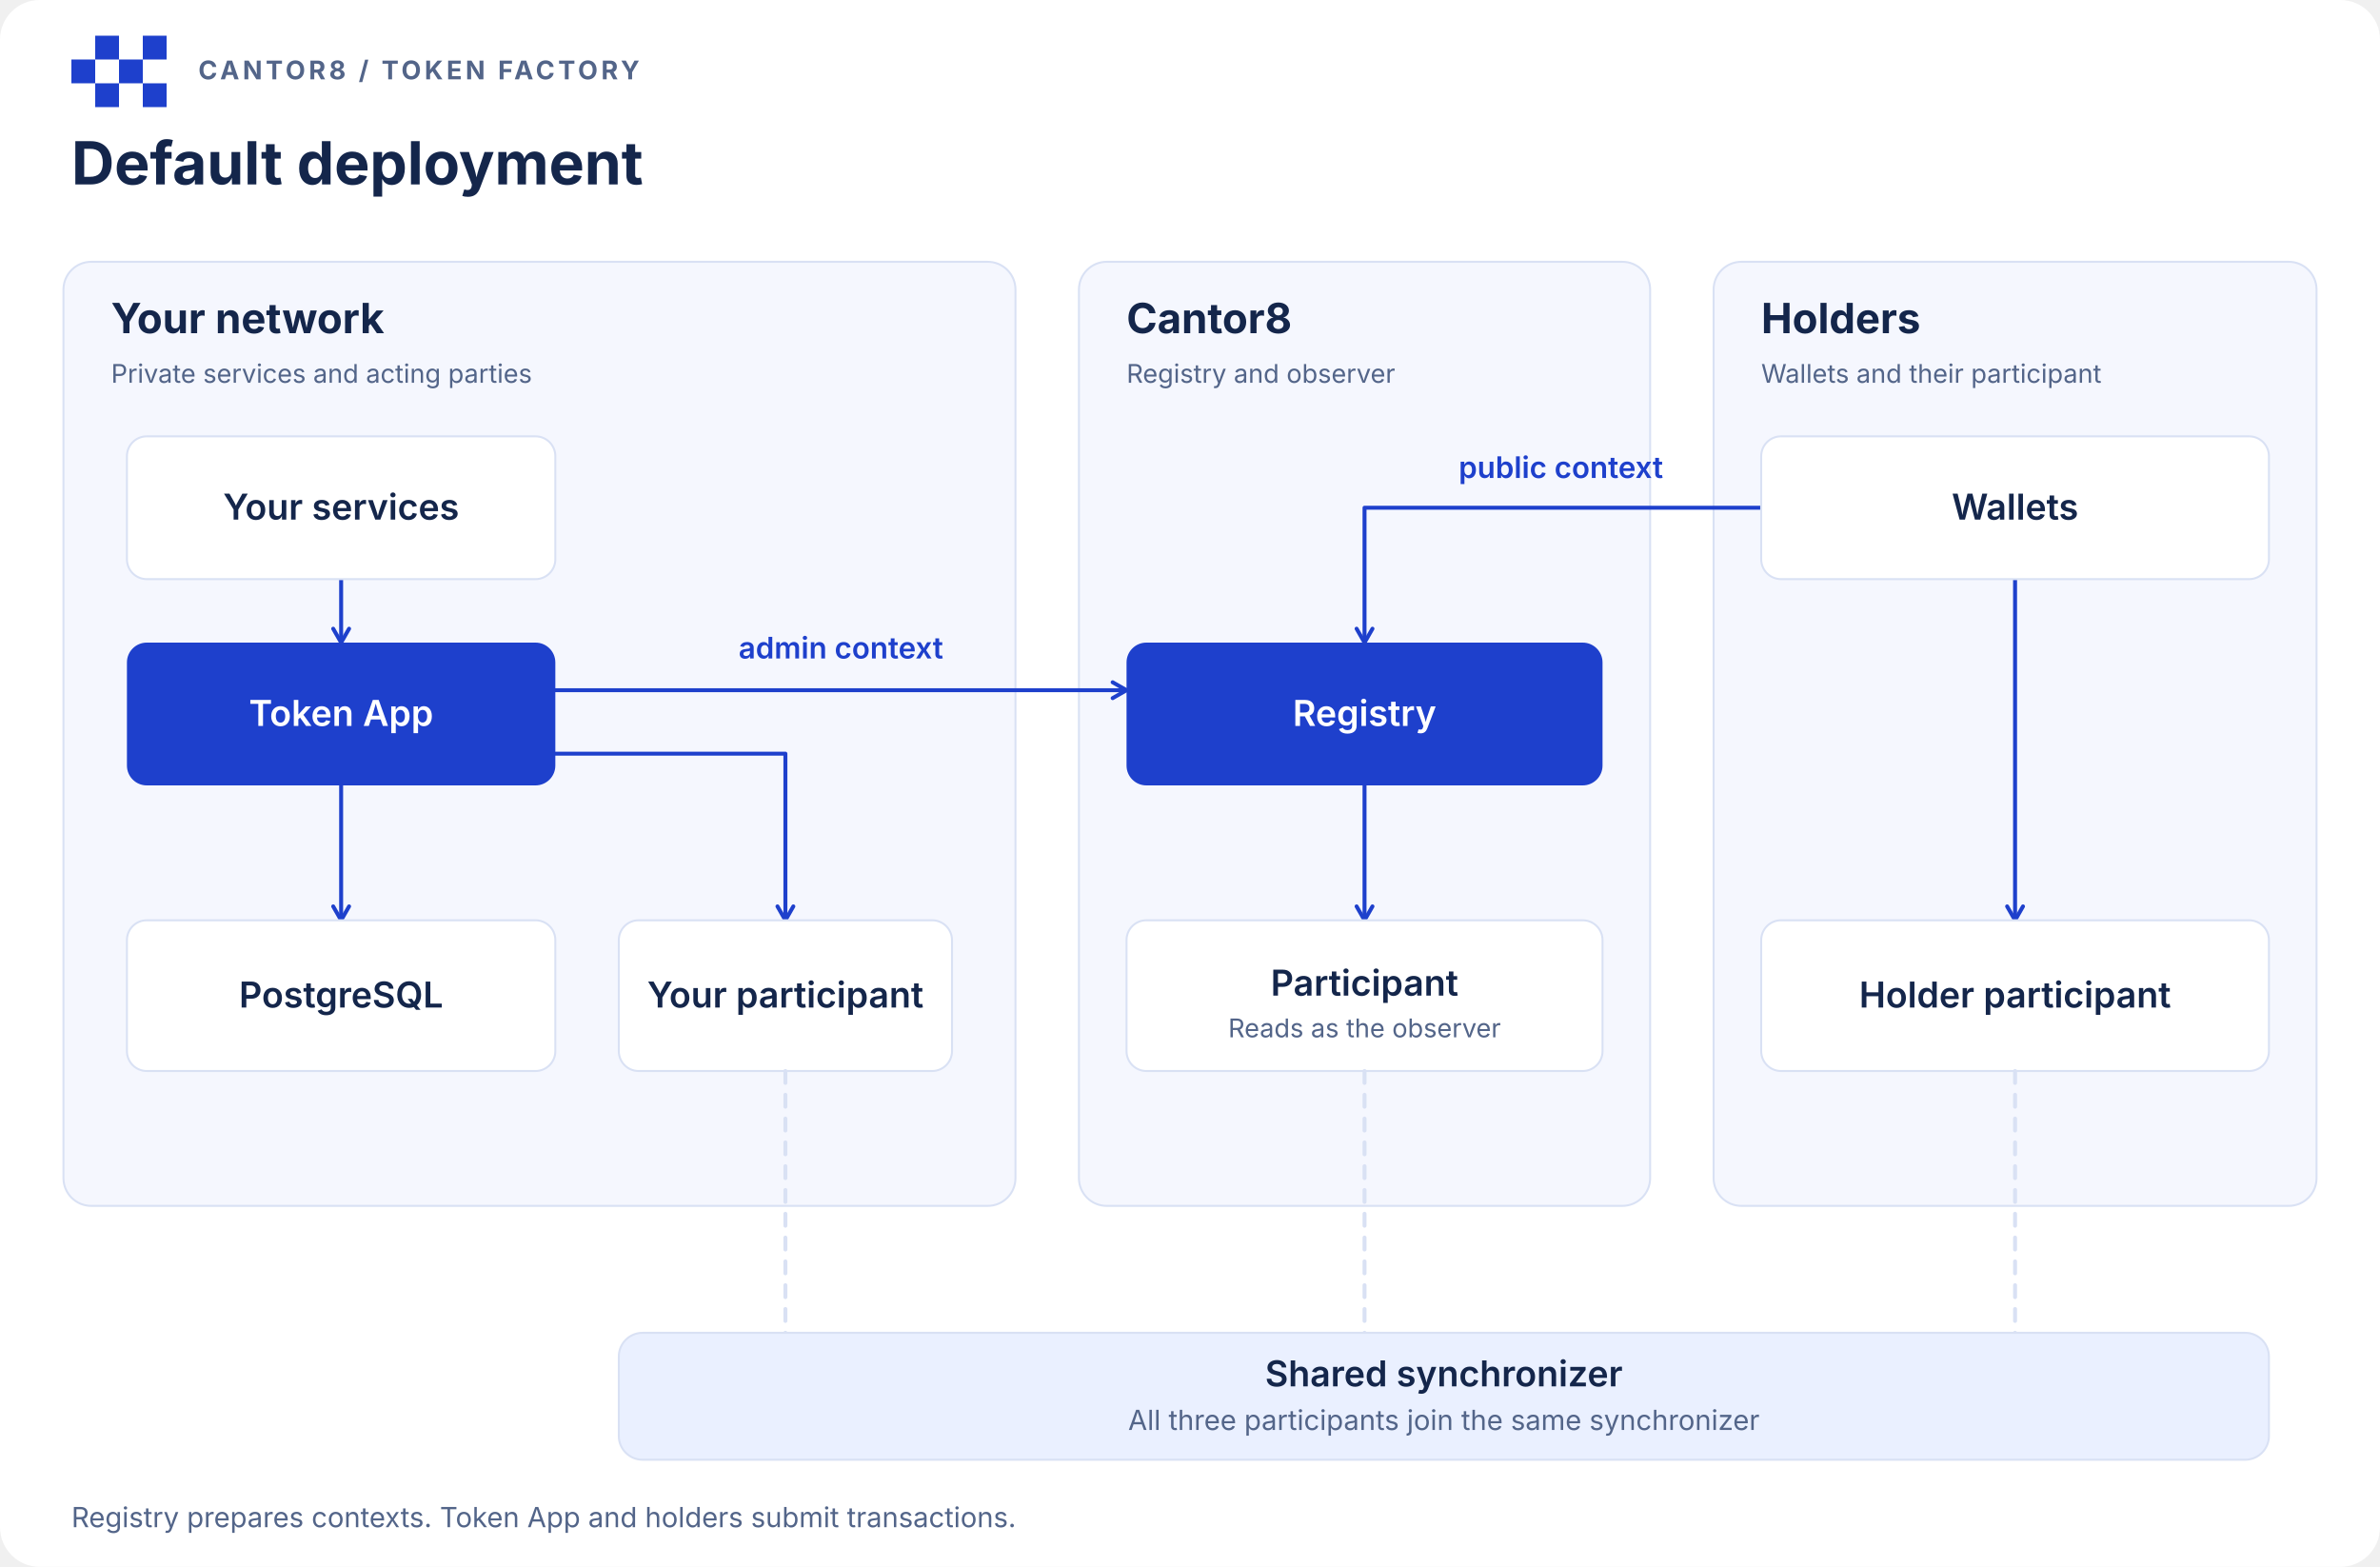
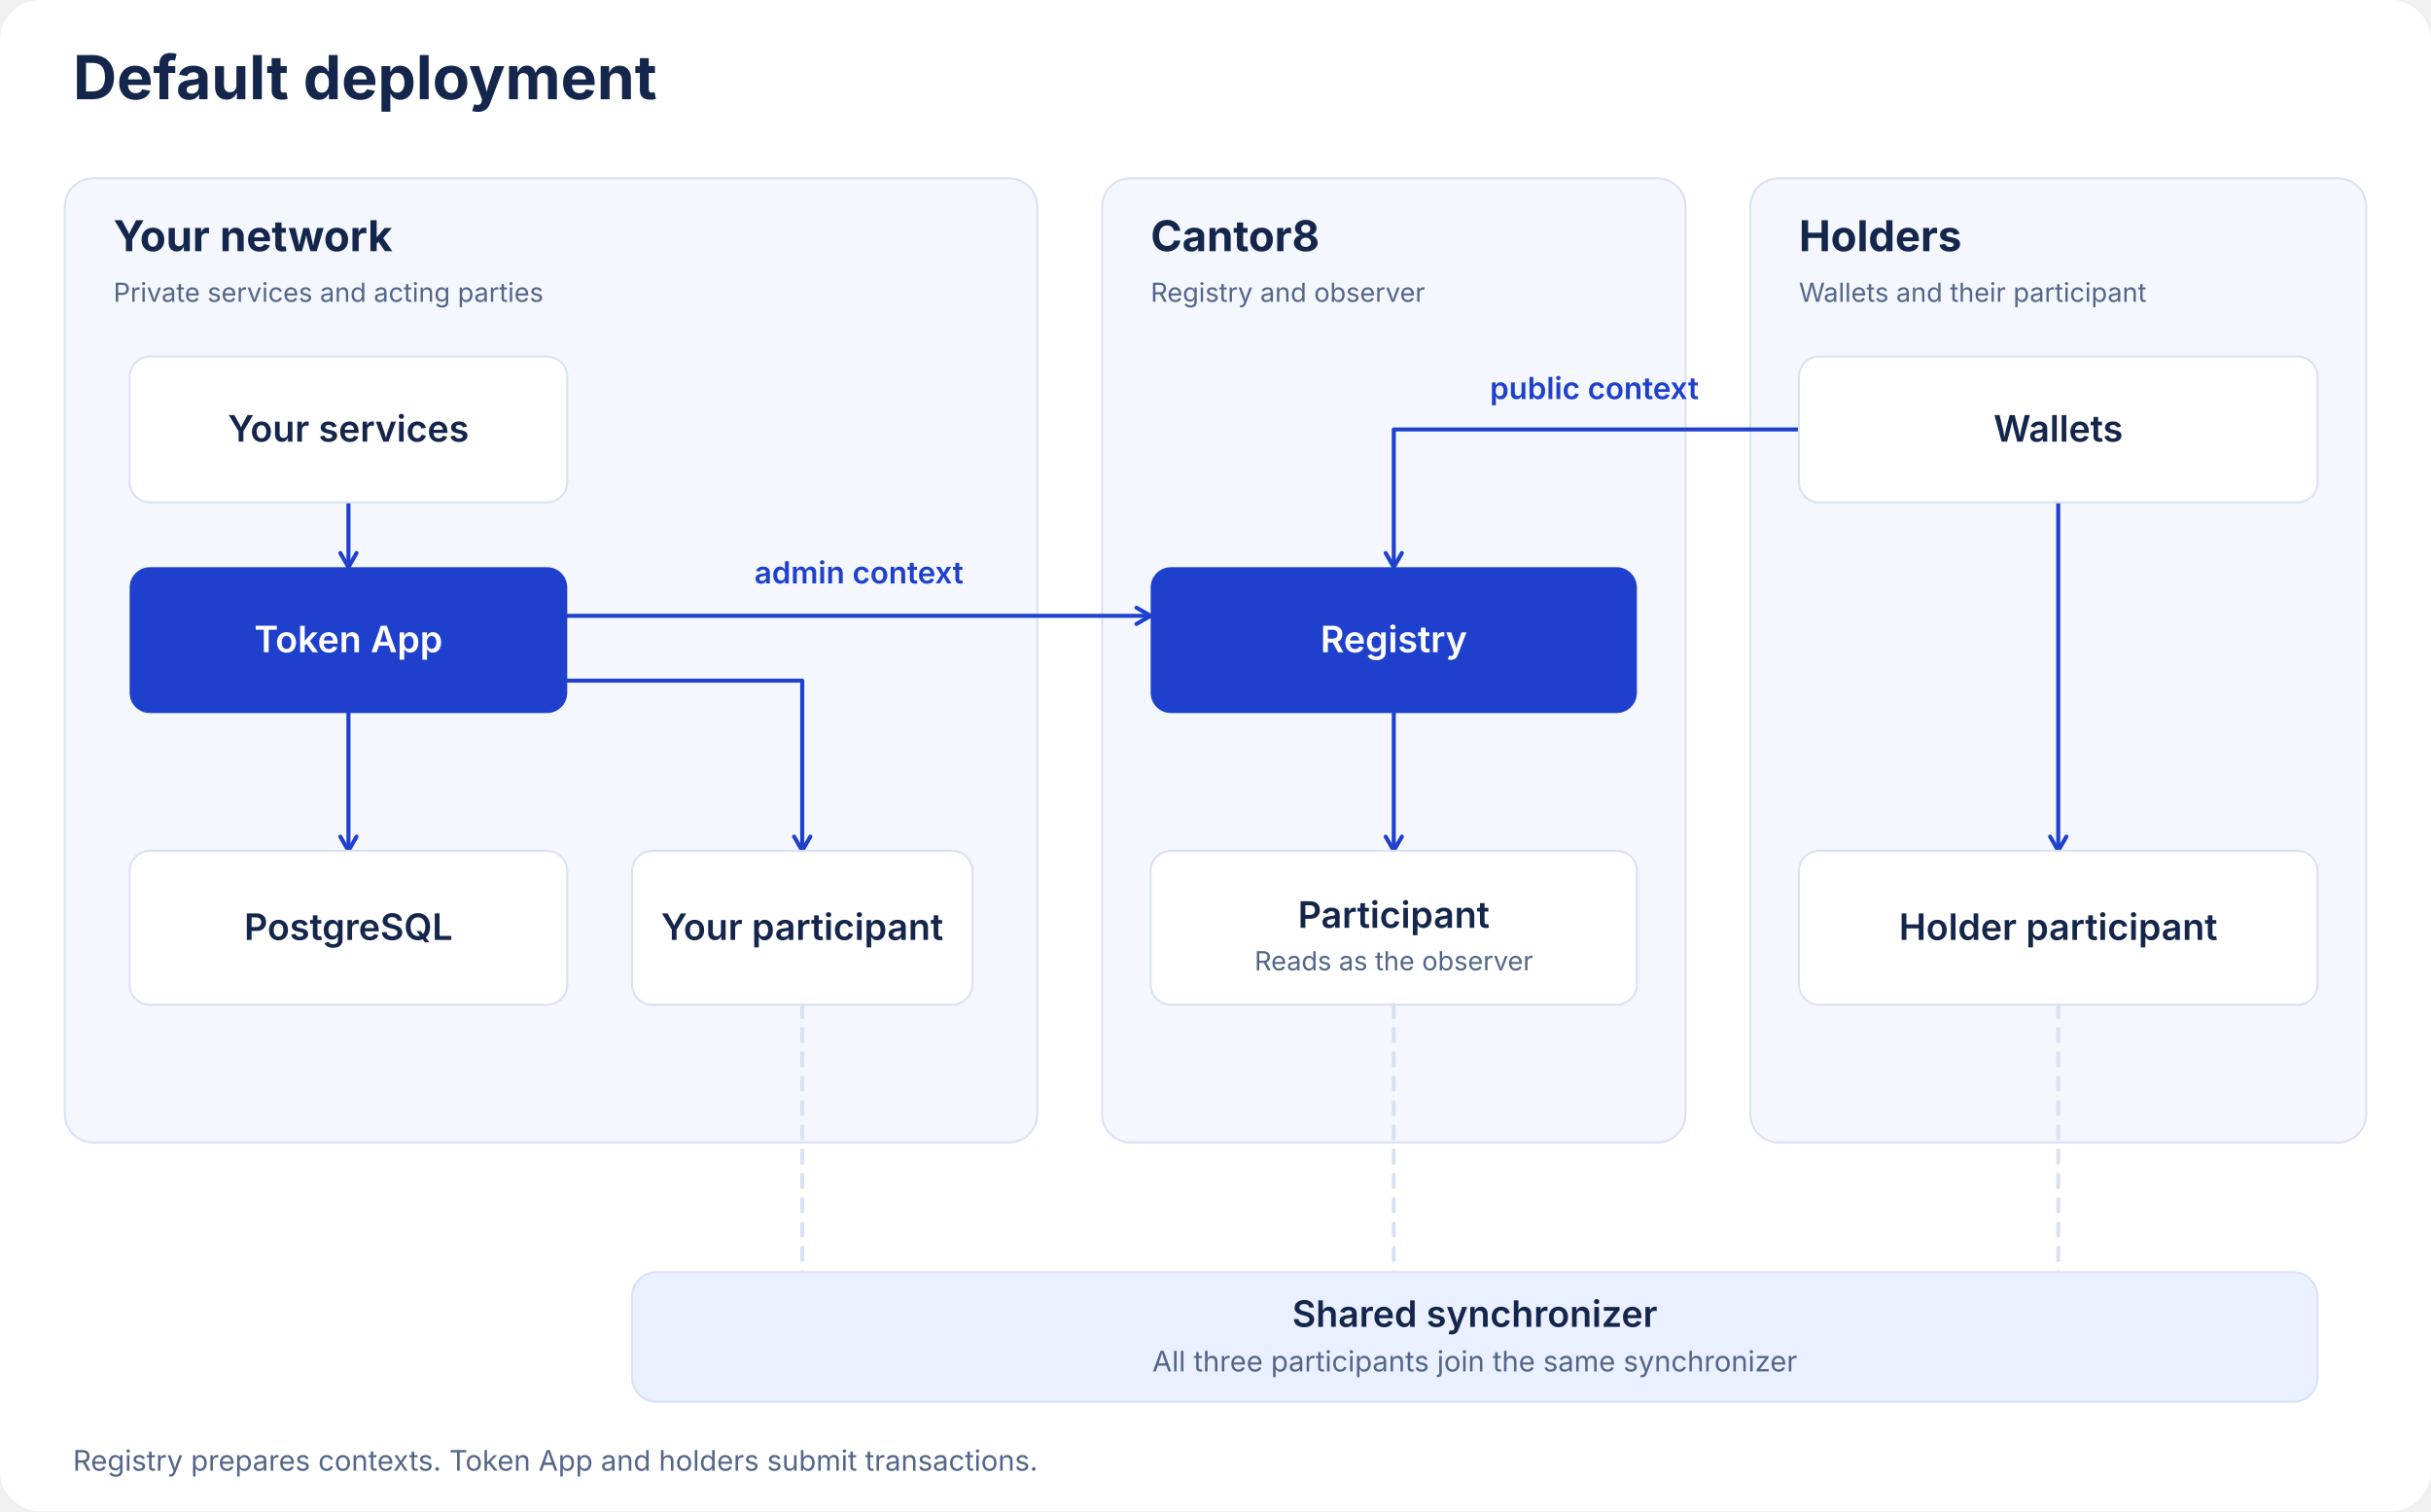
- <svg xmlns="http://www.w3.org/2000/svg" width="1200" height="790" viewBox="0 0 1200 790" role="img" aria-labelledby="title desc">
+ <svg xmlns="http://www.w3.org/2000/svg" width="1200" height="746" viewBox="0 0 1200 746" data-header="clean" role="img" aria-labelledby="title desc">
  <defs>
    <marker id="arrow" markerWidth="10" markerHeight="10" refX="8" refY="5" orient="auto" markerUnits="userSpaceOnUse">
      <path d="M1 1 L8 5 L1 9" fill="none" stroke="#1E40CC" stroke-width="2" stroke-linecap="round" stroke-linejoin="round" />
    </marker>
    <marker id="return" markerWidth="10" markerHeight="10" refX="8" refY="5" orient="auto" markerUnits="userSpaceOnUse">
      <path d="M1 1 L8 5 L1 9" fill="none" stroke="#586C9F" stroke-width="2" stroke-linecap="round" stroke-linejoin="round" />
    </marker>
  </defs>
-   <rect width="1200" height="790" rx="20" fill="#FFFFFF" />
-   <rect x="36" y="30" width="12" height="12" rx="0" fill="#1E40CC" />
-   <rect x="48" y="18" width="12" height="12" rx="0" fill="#1E40CC" />
-   <rect x="48" y="42" width="12" height="12" rx="0" fill="#1E40CC" />
-   <rect x="60" y="30" width="12" height="12" rx="0" fill="#1E40CC" />
-   <rect x="72" y="18" width="12" height="12" rx="0" fill="#1E40CC" />
-   <rect x="72" y="42" width="12" height="12" rx="0" fill="#1E40CC" />
-   <text x="100" y="40" fill="#536589" font-family="Inter, -apple-system, BlinkMacSystemFont, Segoe UI, Arial, sans-serif" font-size="13" font-weight="650" text-anchor="start" letter-spacing="1.7">CANTOR8  /  TOKEN FACTORY</text>
-   <text x="36" y="93" fill="#14264B" font-family="Inter, -apple-system, BlinkMacSystemFont, Segoe UI, Arial, sans-serif" font-size="30" font-weight="650" text-anchor="start" letter-spacing="0">Default deployment</text>
-   <rect x="32" y="132" width="480" height="476" rx="14" fill="#F5F7FE" stroke="#D9E1F4" />
-   <text x="56" y="168" fill="#14264B" font-family="Inter, -apple-system, BlinkMacSystemFont, Segoe UI, Arial, sans-serif" font-size="21" font-weight="650" text-anchor="start" letter-spacing="0">Your network</text>
-   <text x="56" y="193" fill="#536589" font-family="Inter, -apple-system, BlinkMacSystemFont, Segoe UI, Arial, sans-serif" font-size="13" font-weight="400" text-anchor="start" letter-spacing="0">Private services and acting parties</text>
-   <rect x="544" y="132" width="288" height="476" rx="14" fill="#F5F7FE" stroke="#D9E1F4" />
-   <text x="568" y="168" fill="#14264B" font-family="Inter, -apple-system, BlinkMacSystemFont, Segoe UI, Arial, sans-serif" font-size="21" font-weight="650" text-anchor="start" letter-spacing="0">Cantor8</text>
-   <text x="568" y="193" fill="#536589" font-family="Inter, -apple-system, BlinkMacSystemFont, Segoe UI, Arial, sans-serif" font-size="13" font-weight="400" text-anchor="start" letter-spacing="0">Registry and observer</text>
-   <rect x="864" y="132" width="304" height="476" rx="14" fill="#F5F7FE" stroke="#D9E1F4" />
-   <text x="888" y="168" fill="#14264B" font-family="Inter, -apple-system, BlinkMacSystemFont, Segoe UI, Arial, sans-serif" font-size="21" font-weight="650" text-anchor="start" letter-spacing="0">Holders</text>
-   <text x="888" y="193" fill="#536589" font-family="Inter, -apple-system, BlinkMacSystemFont, Segoe UI, Arial, sans-serif" font-size="13" font-weight="400" text-anchor="start" letter-spacing="0">Wallets and their participant</text>
-   <g id="services-to-app">
-     <path d="M172 292 V324" fill="none" stroke="#1E40CC" stroke-width="2" stroke-linejoin="round" stroke-linecap="round" marker-end="url(#arrow)" />
+   <rect width="1200" height="746" rx="20" fill="#FFFFFF" />
+   <g transform="translate(0,-44)">
+     <text x="36" y="93" fill="#14264B" font-family="Inter, -apple-system, BlinkMacSystemFont, Segoe UI, Arial, sans-serif" font-size="30" font-weight="650" text-anchor="start" letter-spacing="0">Default deployment</text>
+     <rect x="32" y="132" width="480" height="476" rx="14" fill="#F5F7FE" stroke="#D9E1F4" />
+     <text x="56" y="168" fill="#14264B" font-family="Inter, -apple-system, BlinkMacSystemFont, Segoe UI, Arial, sans-serif" font-size="21" font-weight="650" text-anchor="start" letter-spacing="0">Your network</text>
+     <text x="56" y="193" fill="#536589" font-family="Inter, -apple-system, BlinkMacSystemFont, Segoe UI, Arial, sans-serif" font-size="13" font-weight="400" text-anchor="start" letter-spacing="0">Private services and acting parties</text>
+     <rect x="544" y="132" width="288" height="476" rx="14" fill="#F5F7FE" stroke="#D9E1F4" />
+     <text x="568" y="168" fill="#14264B" font-family="Inter, -apple-system, BlinkMacSystemFont, Segoe UI, Arial, sans-serif" font-size="21" font-weight="650" text-anchor="start" letter-spacing="0">Cantor8</text>
+     <text x="568" y="193" fill="#536589" font-family="Inter, -apple-system, BlinkMacSystemFont, Segoe UI, Arial, sans-serif" font-size="13" font-weight="400" text-anchor="start" letter-spacing="0">Registry and observer</text>
+     <rect x="864" y="132" width="304" height="476" rx="14" fill="#F5F7FE" stroke="#D9E1F4" />
+     <text x="888" y="168" fill="#14264B" font-family="Inter, -apple-system, BlinkMacSystemFont, Segoe UI, Arial, sans-serif" font-size="21" font-weight="650" text-anchor="start" letter-spacing="0">Holders</text>
+     <text x="888" y="193" fill="#536589" font-family="Inter, -apple-system, BlinkMacSystemFont, Segoe UI, Arial, sans-serif" font-size="13" font-weight="400" text-anchor="start" letter-spacing="0">Wallets and their participant</text>
+     <g id="services-to-app">
+       <path d="M172 292 V324" fill="none" stroke="#1E40CC" stroke-width="2" stroke-linejoin="round" stroke-linecap="round" marker-end="url(#arrow)" />
+     </g>
+     <g id="app-to-database">
+       <path d="M172 396 V464" fill="none" stroke="#1E40CC" stroke-width="2" stroke-linejoin="round" stroke-linecap="round" marker-end="url(#arrow)" />
+     </g>
+     <g id="app-to-participant">
+       <path d="M280 380 H396 V464" fill="none" stroke="#1E40CC" stroke-width="2" stroke-linejoin="round" stroke-linecap="round" marker-end="url(#arrow)" />
+     </g>
+     <g id="app-to-registry">
+       <path d="M280 348 H568" fill="none" stroke="#1E40CC" stroke-width="2" stroke-linejoin="round" stroke-linecap="round" marker-end="url(#arrow)" />
+     </g>
+     <g id="registry-to-participant">
+       <path d="M688 396 V464" fill="none" stroke="#1E40CC" stroke-width="2" stroke-linejoin="round" stroke-linecap="round" marker-end="url(#arrow)" />
+     </g>
+     <g id="wallets-to-registry">
+       <path d="M888 256 H688 V324" fill="none" stroke="#1E40CC" stroke-width="2" stroke-linejoin="round" stroke-linecap="round" marker-end="url(#arrow)" />
+     </g>
+     <g id="wallets-to-participant">
+       <path d="M1016 292 V464" fill="none" stroke="#1E40CC" stroke-width="2" stroke-linejoin="round" stroke-linecap="round" marker-end="url(#arrow)" />
+     </g>
+     <text x="424" y="332" fill="#1E40CC" font-family="Inter, -apple-system, BlinkMacSystemFont, Segoe UI, Arial, sans-serif" font-size="15" font-weight="600" text-anchor="middle" letter-spacing="0">admin context</text>
+     <text x="787" y="241" fill="#1E40CC" font-family="Inter, -apple-system, BlinkMacSystemFont, Segoe UI, Arial, sans-serif" font-size="15" font-weight="600" text-anchor="middle" letter-spacing="0">public context</text>
+     <g id="services">
+       <rect x="64" y="220" width="216" height="72" rx="10" fill="#FFFFFF" stroke="#D9E1F4" />
+       <text x="172.0" y="262.0" fill="#14264B" font-family="Inter, -apple-system, BlinkMacSystemFont, Segoe UI, Arial, sans-serif" font-size="18" font-weight="600" text-anchor="middle" letter-spacing="0">Your services</text>
+     </g>
+     <g id="token-app">
+       <rect x="64" y="324" width="216" height="72" rx="10" fill="#1E40CC" />
+       <text x="172.0" y="366.0" fill="#FFFFFF" font-family="Inter, -apple-system, BlinkMacSystemFont, Segoe UI, Arial, sans-serif" font-size="18" font-weight="600" text-anchor="middle" letter-spacing="0">Token App</text>
+     </g>
+     <g id="database">
+       <rect x="64" y="464" width="216" height="76" rx="10" fill="#FFFFFF" stroke="#D9E1F4" />
+       <text x="172.0" y="508.0" fill="#14264B" font-family="Inter, -apple-system, BlinkMacSystemFont, Segoe UI, Arial, sans-serif" font-size="18" font-weight="600" text-anchor="middle" letter-spacing="0">PostgreSQL</text>
+     </g>
+     <g id="your-participant">
+       <rect x="312" y="464" width="168" height="76" rx="10" fill="#FFFFFF" stroke="#D9E1F4" />
+       <text x="396.0" y="508.0" fill="#14264B" font-family="Inter, -apple-system, BlinkMacSystemFont, Segoe UI, Arial, sans-serif" font-size="18" font-weight="600" text-anchor="middle" letter-spacing="0">Your participant</text>
+     </g>
+     <g id="registry">
+       <rect x="568" y="324" width="240" height="72" rx="10" fill="#1E40CC" />
+       <text x="688.0" y="366.0" fill="#FFFFFF" font-family="Inter, -apple-system, BlinkMacSystemFont, Segoe UI, Arial, sans-serif" font-size="18" font-weight="600" text-anchor="middle" letter-spacing="0">Registry</text>
+     </g>
+     <g id="cantor8-participant">
+       <rect x="568" y="464" width="240" height="76" rx="10" fill="#FFFFFF" stroke="#D9E1F4" />
+       <text x="688.0" y="502.0" fill="#14264B" font-family="Inter, -apple-system, BlinkMacSystemFont, Segoe UI, Arial, sans-serif" font-size="18" font-weight="600" text-anchor="middle" letter-spacing="0">Participant</text>
+       <text x="688.0" y="523.0" fill="#536589" font-family="Inter, -apple-system, BlinkMacSystemFont, Segoe UI, Arial, sans-serif" font-size="13" font-weight="400" text-anchor="middle" letter-spacing="0">Reads as the observer</text>
+     </g>
+     <g id="wallets">
+       <rect x="888" y="220" width="256" height="72" rx="10" fill="#FFFFFF" stroke="#D9E1F4" />
+       <text x="1016.0" y="262.0" fill="#14264B" font-family="Inter, -apple-system, BlinkMacSystemFont, Segoe UI, Arial, sans-serif" font-size="18" font-weight="600" text-anchor="middle" letter-spacing="0">Wallets</text>
+     </g>
+     <g id="holder-participant">
+       <rect x="888" y="464" width="256" height="76" rx="10" fill="#FFFFFF" stroke="#D9E1F4" />
+       <text x="1016.0" y="508.0" fill="#14264B" font-family="Inter, -apple-system, BlinkMacSystemFont, Segoe UI, Arial, sans-serif" font-size="18" font-weight="600" text-anchor="middle" letter-spacing="0">Holder participant</text>
+     </g>
+     <path d="M396 540 V672" fill="none" stroke="#D9E1F4" stroke-width="2" stroke-linejoin="round" stroke-linecap="round" stroke-dasharray="6 6" />
+     <path d="M688 540 V672" fill="none" stroke="#D9E1F4" stroke-width="2" stroke-linejoin="round" stroke-linecap="round" stroke-dasharray="6 6" />
+     <path d="M1016 540 V672" fill="none" stroke="#D9E1F4" stroke-width="2" stroke-linejoin="round" stroke-linecap="round" stroke-dasharray="6 6" />
+     <rect x="312" y="672" width="832" height="64" rx="12" fill="#EAF0FF" stroke="#D9E1F4" />
+     <text x="728" y="699" fill="#14264B" font-family="Inter, -apple-system, BlinkMacSystemFont, Segoe UI, Arial, sans-serif" font-size="18" font-weight="600" text-anchor="middle" letter-spacing="0">Shared synchronizer</text>
+     <text x="728" y="721" fill="#536589" font-family="Inter, -apple-system, BlinkMacSystemFont, Segoe UI, Arial, sans-serif" font-size="14" font-weight="400" text-anchor="middle" letter-spacing="0">All three participants join the same synchronizer</text>
+     <text x="36" y="770" fill="#536589" font-family="Inter, -apple-system, BlinkMacSystemFont, Segoe UI, Arial, sans-serif" font-size="14" font-weight="400" text-anchor="start" letter-spacing="0">Registry prepares contexts. Token App and holders submit transactions.</text>
  </g>
-   <g id="app-to-database">
-     <path d="M172 396 V464" fill="none" stroke="#1E40CC" stroke-width="2" stroke-linejoin="round" stroke-linecap="round" marker-end="url(#arrow)" />
-   </g>
-   <g id="app-to-participant">
-     <path d="M280 380 H396 V464" fill="none" stroke="#1E40CC" stroke-width="2" stroke-linejoin="round" stroke-linecap="round" marker-end="url(#arrow)" />
-   </g>
-   <g id="app-to-registry">
-     <path d="M280 348 H568" fill="none" stroke="#1E40CC" stroke-width="2" stroke-linejoin="round" stroke-linecap="round" marker-end="url(#arrow)" />
-   </g>
-   <g id="registry-to-participant">
-     <path d="M688 396 V464" fill="none" stroke="#1E40CC" stroke-width="2" stroke-linejoin="round" stroke-linecap="round" marker-end="url(#arrow)" />
-   </g>
-   <g id="wallets-to-registry">
-     <path d="M888 256 H688 V324" fill="none" stroke="#1E40CC" stroke-width="2" stroke-linejoin="round" stroke-linecap="round" marker-end="url(#arrow)" />
-   </g>
-   <g id="wallets-to-participant">
-     <path d="M1016 292 V464" fill="none" stroke="#1E40CC" stroke-width="2" stroke-linejoin="round" stroke-linecap="round" marker-end="url(#arrow)" />
-   </g>
-   <text x="424" y="332" fill="#1E40CC" font-family="Inter, -apple-system, BlinkMacSystemFont, Segoe UI, Arial, sans-serif" font-size="15" font-weight="600" text-anchor="middle" letter-spacing="0">admin context</text>
-   <text x="787" y="241" fill="#1E40CC" font-family="Inter, -apple-system, BlinkMacSystemFont, Segoe UI, Arial, sans-serif" font-size="15" font-weight="600" text-anchor="middle" letter-spacing="0">public context</text>
-   <g id="services">
-     <rect x="64" y="220" width="216" height="72" rx="10" fill="#FFFFFF" stroke="#D9E1F4" />
-     <text x="172.0" y="262.0" fill="#14264B" font-family="Inter, -apple-system, BlinkMacSystemFont, Segoe UI, Arial, sans-serif" font-size="18" font-weight="600" text-anchor="middle" letter-spacing="0">Your services</text>
-   </g>
-   <g id="token-app">
-     <rect x="64" y="324" width="216" height="72" rx="10" fill="#1E40CC" />
-     <text x="172.0" y="366.0" fill="#FFFFFF" font-family="Inter, -apple-system, BlinkMacSystemFont, Segoe UI, Arial, sans-serif" font-size="18" font-weight="600" text-anchor="middle" letter-spacing="0">Token App</text>
-   </g>
-   <g id="database">
-     <rect x="64" y="464" width="216" height="76" rx="10" fill="#FFFFFF" stroke="#D9E1F4" />
-     <text x="172.0" y="508.0" fill="#14264B" font-family="Inter, -apple-system, BlinkMacSystemFont, Segoe UI, Arial, sans-serif" font-size="18" font-weight="600" text-anchor="middle" letter-spacing="0">PostgreSQL</text>
-   </g>
-   <g id="your-participant">
-     <rect x="312" y="464" width="168" height="76" rx="10" fill="#FFFFFF" stroke="#D9E1F4" />
-     <text x="396.0" y="508.0" fill="#14264B" font-family="Inter, -apple-system, BlinkMacSystemFont, Segoe UI, Arial, sans-serif" font-size="18" font-weight="600" text-anchor="middle" letter-spacing="0">Your participant</text>
-   </g>
-   <g id="registry">
-     <rect x="568" y="324" width="240" height="72" rx="10" fill="#1E40CC" />
-     <text x="688.0" y="366.0" fill="#FFFFFF" font-family="Inter, -apple-system, BlinkMacSystemFont, Segoe UI, Arial, sans-serif" font-size="18" font-weight="600" text-anchor="middle" letter-spacing="0">Registry</text>
-   </g>
-   <g id="cantor8-participant">
-     <rect x="568" y="464" width="240" height="76" rx="10" fill="#FFFFFF" stroke="#D9E1F4" />
-     <text x="688.0" y="502.0" fill="#14264B" font-family="Inter, -apple-system, BlinkMacSystemFont, Segoe UI, Arial, sans-serif" font-size="18" font-weight="600" text-anchor="middle" letter-spacing="0">Participant</text>
-     <text x="688.0" y="523.0" fill="#536589" font-family="Inter, -apple-system, BlinkMacSystemFont, Segoe UI, Arial, sans-serif" font-size="13" font-weight="400" text-anchor="middle" letter-spacing="0">Reads as the observer</text>
-   </g>
-   <g id="wallets">
-     <rect x="888" y="220" width="256" height="72" rx="10" fill="#FFFFFF" stroke="#D9E1F4" />
-     <text x="1016.0" y="262.0" fill="#14264B" font-family="Inter, -apple-system, BlinkMacSystemFont, Segoe UI, Arial, sans-serif" font-size="18" font-weight="600" text-anchor="middle" letter-spacing="0">Wallets</text>
-   </g>
-   <g id="holder-participant">
-     <rect x="888" y="464" width="256" height="76" rx="10" fill="#FFFFFF" stroke="#D9E1F4" />
-     <text x="1016.0" y="508.0" fill="#14264B" font-family="Inter, -apple-system, BlinkMacSystemFont, Segoe UI, Arial, sans-serif" font-size="18" font-weight="600" text-anchor="middle" letter-spacing="0">Holder participant</text>
-   </g>
-   <path d="M396 540 V672" fill="none" stroke="#D9E1F4" stroke-width="2" stroke-linejoin="round" stroke-linecap="round" stroke-dasharray="6 6" />
-   <path d="M688 540 V672" fill="none" stroke="#D9E1F4" stroke-width="2" stroke-linejoin="round" stroke-linecap="round" stroke-dasharray="6 6" />
-   <path d="M1016 540 V672" fill="none" stroke="#D9E1F4" stroke-width="2" stroke-linejoin="round" stroke-linecap="round" stroke-dasharray="6 6" />
-   <rect x="312" y="672" width="832" height="64" rx="12" fill="#EAF0FF" stroke="#D9E1F4" />
-   <text x="728" y="699" fill="#14264B" font-family="Inter, -apple-system, BlinkMacSystemFont, Segoe UI, Arial, sans-serif" font-size="18" font-weight="600" text-anchor="middle" letter-spacing="0">Shared synchronizer</text>
-   <text x="728" y="721" fill="#536589" font-family="Inter, -apple-system, BlinkMacSystemFont, Segoe UI, Arial, sans-serif" font-size="14" font-weight="400" text-anchor="middle" letter-spacing="0">All three participants join the same synchronizer</text>
-   <text x="36" y="770" fill="#536589" font-family="Inter, -apple-system, BlinkMacSystemFont, Segoe UI, Arial, sans-serif" font-size="14" font-weight="400" text-anchor="start" letter-spacing="0">Registry prepares contexts. Token App and holders submit transactions.</text>
</svg>
